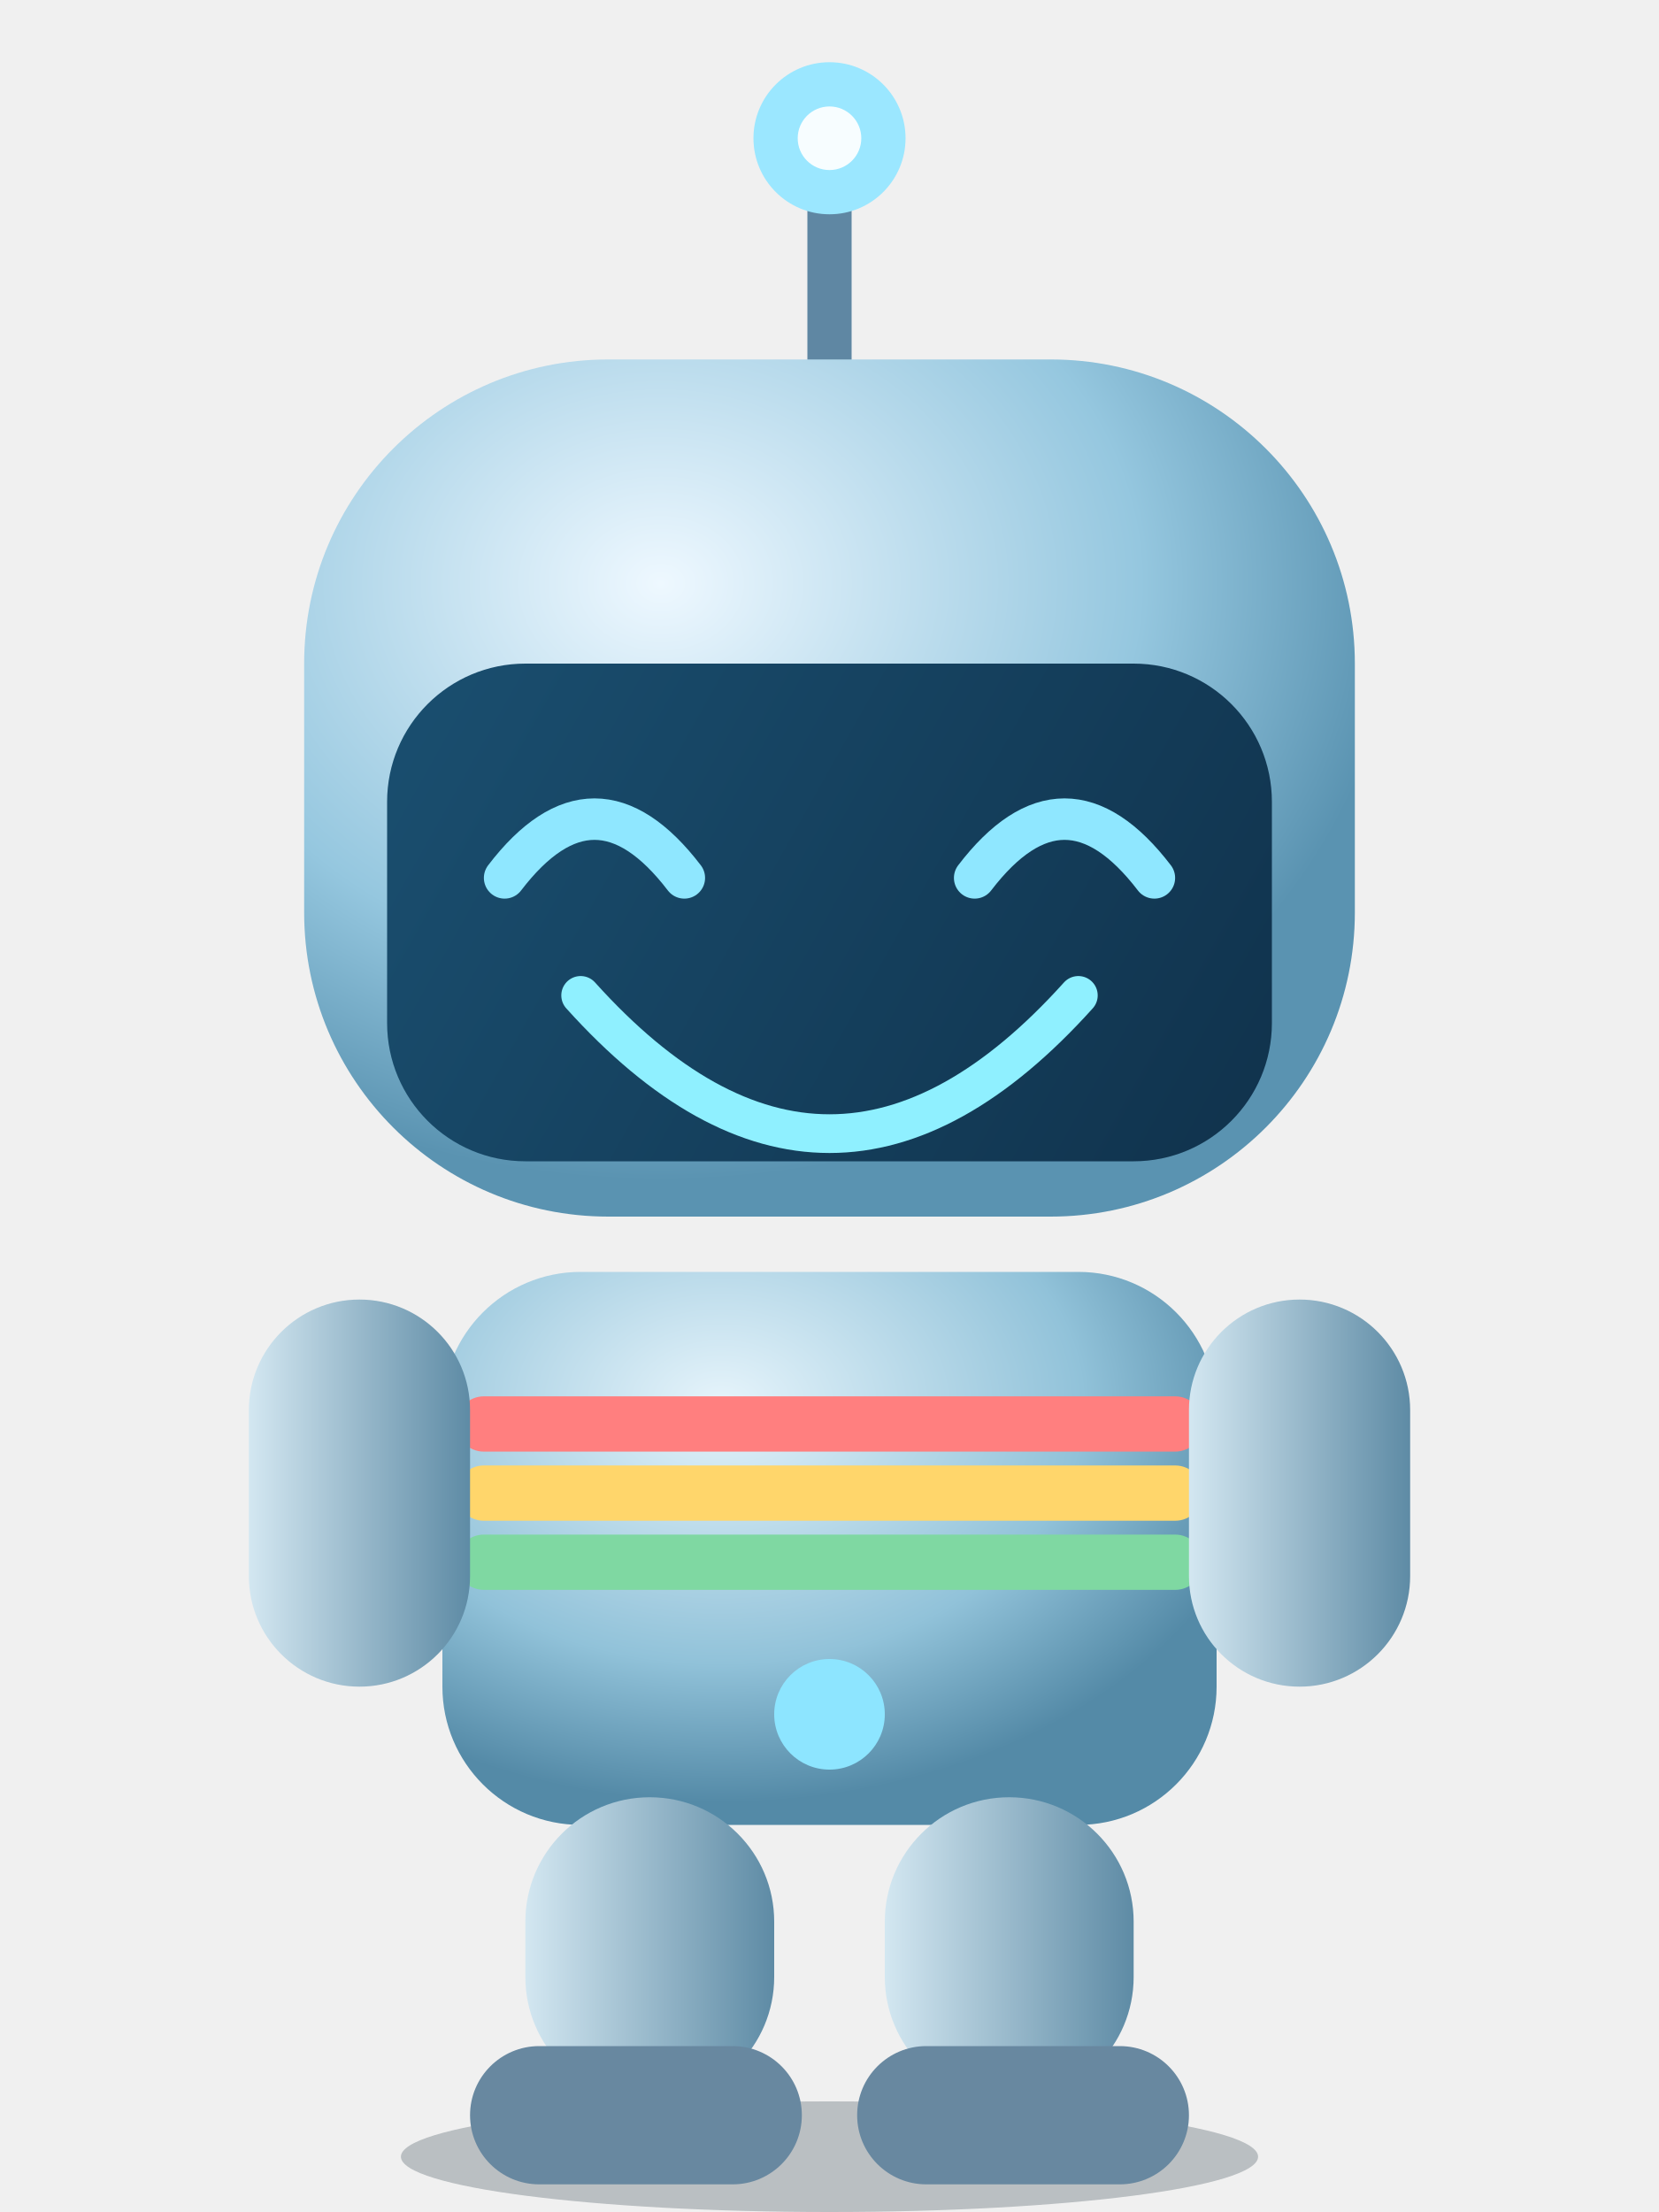
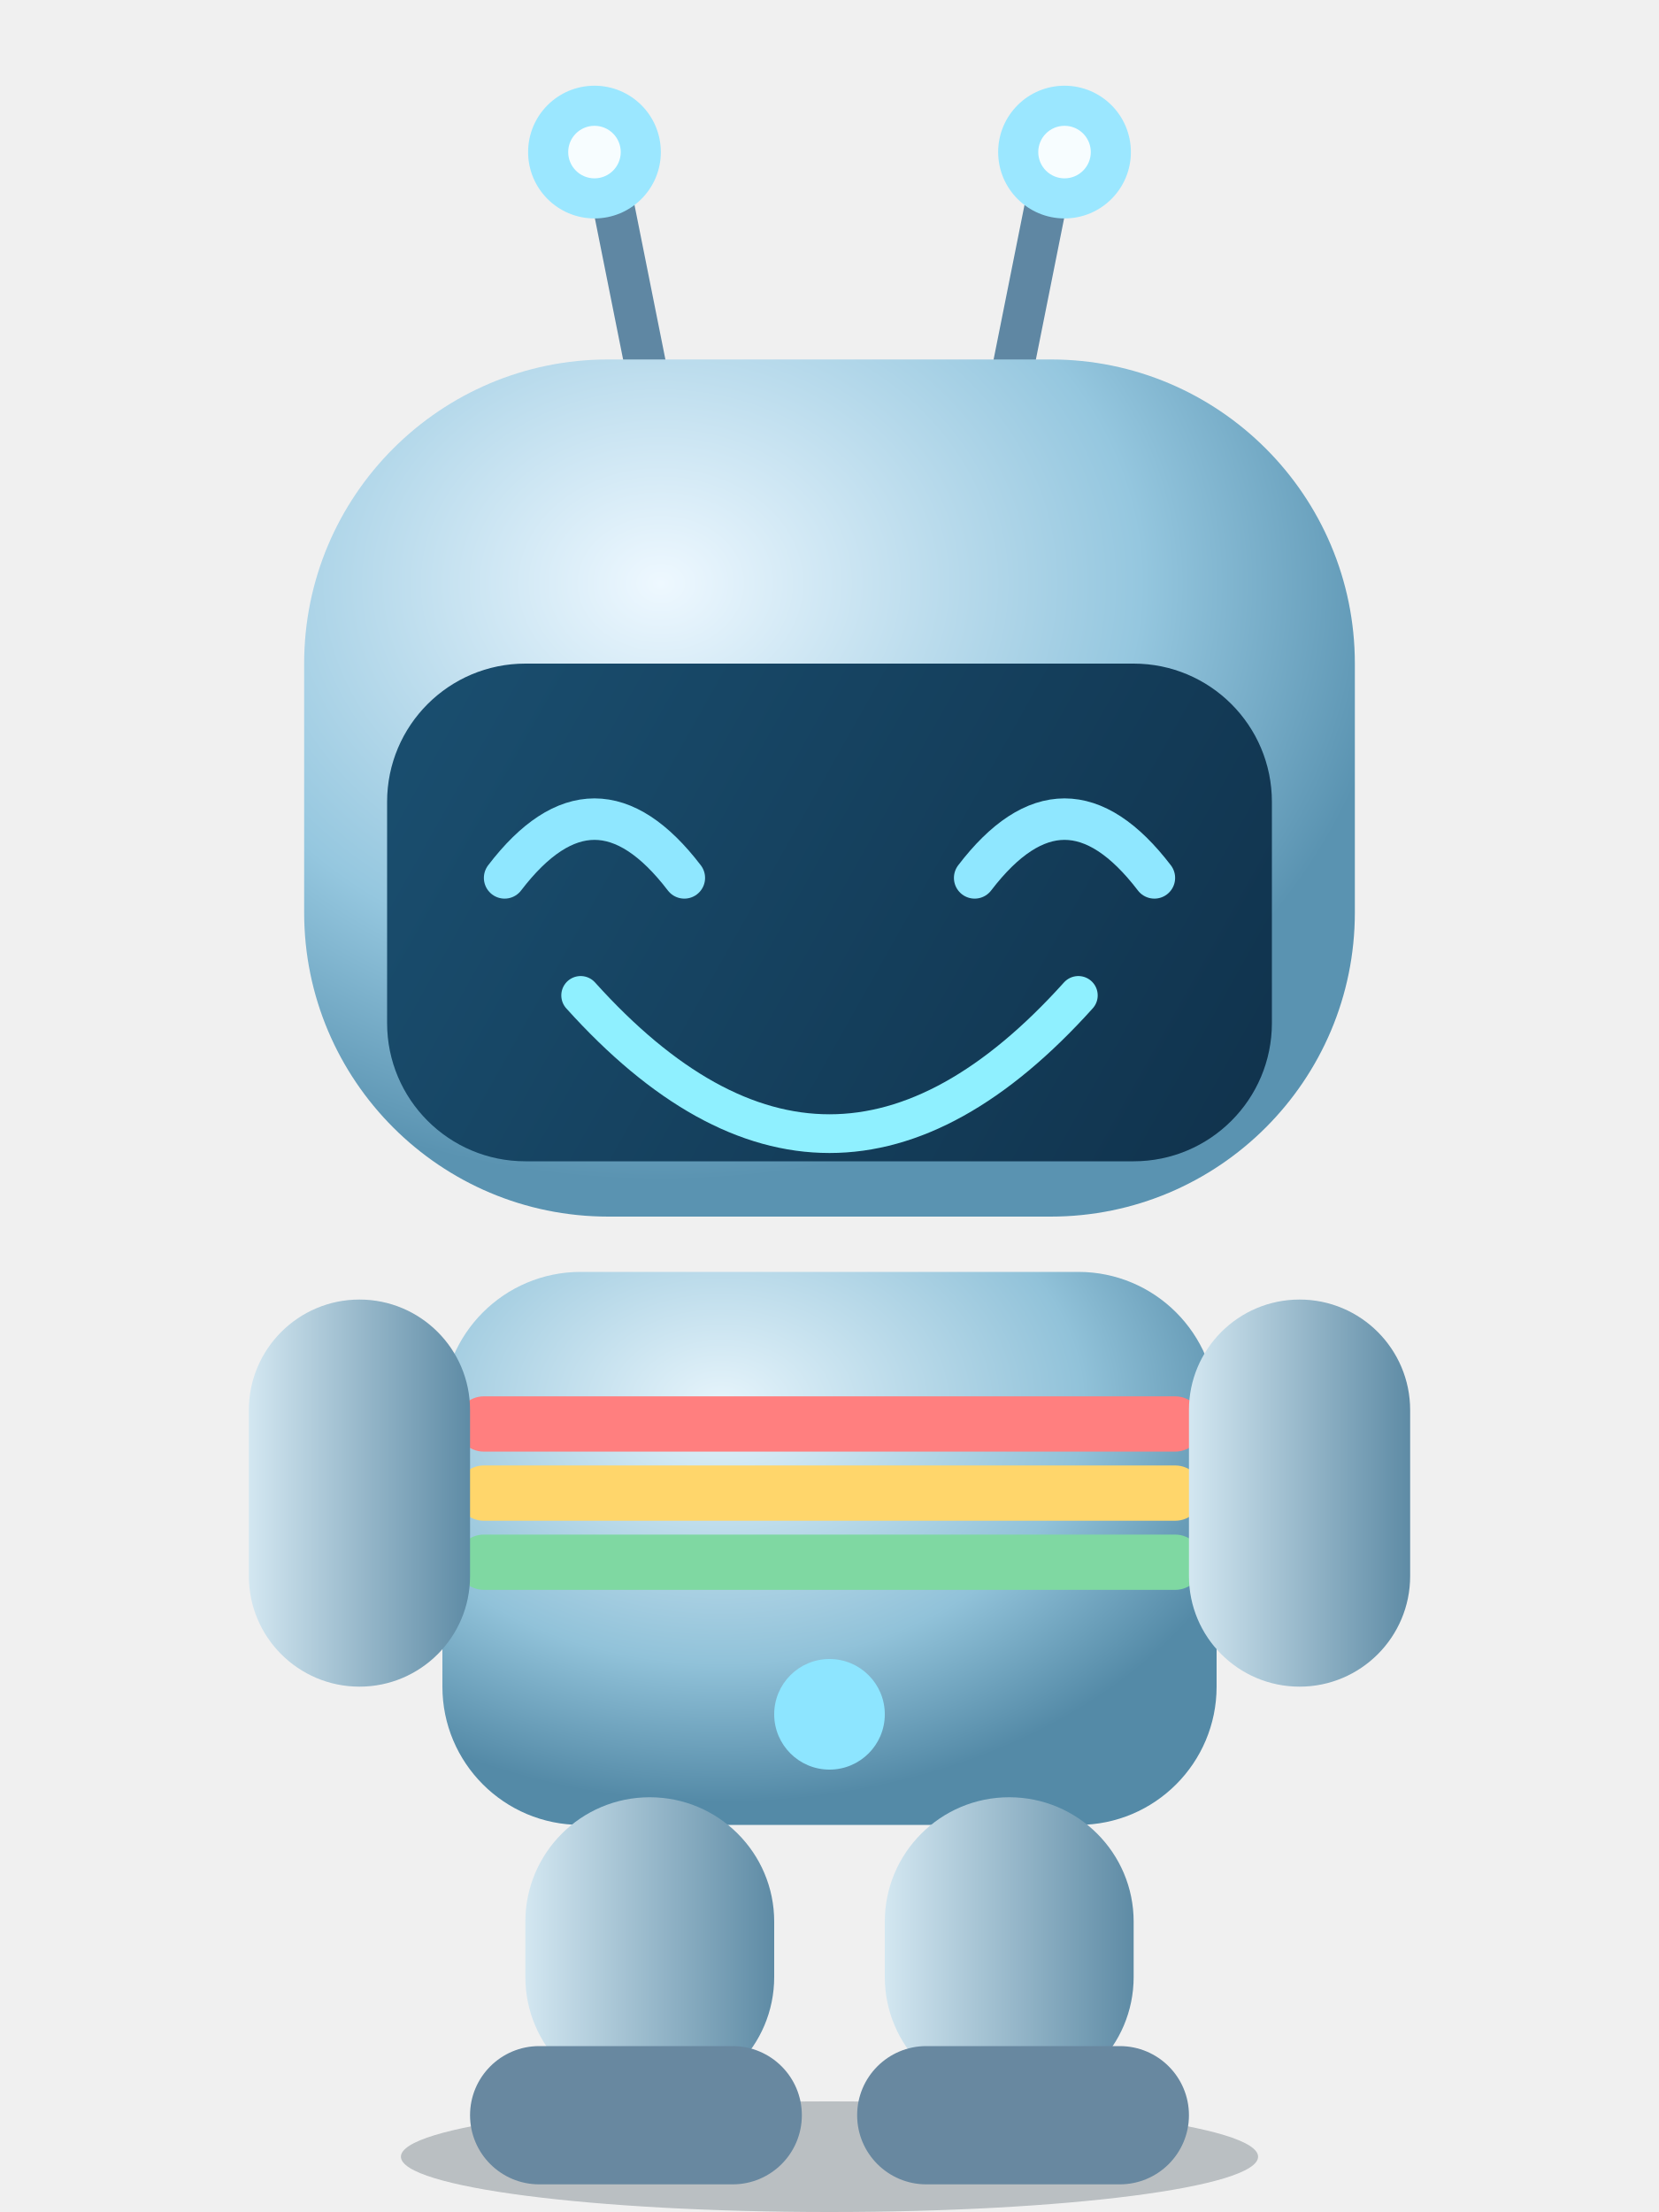
<svg xmlns="http://www.w3.org/2000/svg" width="120" height="160" viewBox="0 0 120 160" fill="none">
  <defs>
    <radialGradient id="head" cx="34%" cy="26%" r="70%">
      <stop offset="0%" stop-color="#eef8ff" />
      <stop offset="65%" stop-color="#95c7df" />
      <stop offset="100%" stop-color="#5a93b1" />
    </radialGradient>
    <radialGradient id="body" cx="36%" cy="24%" r="72%">
      <stop offset="0%" stop-color="#e6f4fb" />
      <stop offset="65%" stop-color="#91c2d9" />
      <stop offset="100%" stop-color="#548aa7" />
    </radialGradient>
    <linearGradient id="visor" x1="28" y1="48" x2="92" y2="84" gradientUnits="userSpaceOnUse">
      <stop offset="0%" stop-color="#1a4f70" />
      <stop offset="100%" stop-color="#10324c" />
    </linearGradient>
    <linearGradient id="limb" x1="0" y1="0" x2="1" y2="0">
      <stop offset="0%" stop-color="#d3e7f1" />
      <stop offset="100%" stop-color="#5e8ba5" />
    </linearGradient>
  </defs>
  <ellipse cx="60" cy="156" rx="31" ry="4" fill="#102331" fill-opacity="0.24" />
  <g>
-     <path d="M60 26 L60 12" stroke="#5f87a3" stroke-width="3.2" stroke-linecap="round" />
-     <circle cx="60" cy="10" r="5.5" fill="#9be7ff" />
-     <circle cx="60" cy="10" r="2.3" fill="#ffffff" fill-opacity="0.92" />
+     <path d="M47 28 L44 13" stroke="#5f87a3" stroke-width="3" stroke-linecap="round" />
+     <path d="M73 28 L76 13" stroke="#5f87a3" stroke-width="3" stroke-linecap="round" />
+     <circle cx="43" cy="11" r="4.8" fill="#9be7ff" />
+     <circle cx="77" cy="11" r="4.8" fill="#9be7ff" />
+     <circle cx="43" cy="11" r="1.9" fill="#ffffff" fill-opacity="0.92" />
+     <circle cx="77" cy="11" r="1.9" fill="#ffffff" fill-opacity="0.92" />
    <rect x="22" y="26" width="76" height="62" rx="22" fill="url(#head)" />
    <rect x="28" y="48" width="64" height="36" rx="10" fill="url(#visor)" />
    <path d="M36.5 63.5 Q43 55 49.5 63.5" stroke="#8fe7ff" stroke-width="3" stroke-linecap="round" />
    <path d="M70.5 63.5 Q77 55 83.5 63.5" stroke="#8fe7ff" stroke-width="3" stroke-linecap="round" />
    <path d="M42 72 Q60 92 78 72" stroke="#8ff0ff" stroke-width="2.8" stroke-linecap="round" />
    <rect x="32" y="92" width="56" height="40" rx="10" fill="url(#body)" />
    <rect x="33" y="101" width="54" height="4" rx="2" fill="#ff7f7f" />
    <rect x="33" y="106" width="54" height="4" rx="2" fill="#ffd66b" />
    <rect x="33" y="111" width="54" height="4" rx="2" fill="#7fd8a2" />
    <circle cx="60" cy="124" r="4" fill="#8de5ff" />
    <rect x="18" y="94" width="16" height="28" rx="8" fill="url(#limb)" />
    <rect x="86" y="94" width="16" height="28" rx="8" fill="url(#limb)" />
    <rect x="38" y="130" width="18" height="22" rx="9" fill="url(#limb)" />
    <rect x="64" y="130" width="18" height="22" rx="9" fill="url(#limb)" />
    <rect x="34" y="148" width="24" height="10" rx="5" fill="#6888a0" />
    <rect x="62" y="148" width="24" height="10" rx="5" fill="#6888a0" />
  </g>
</svg>
